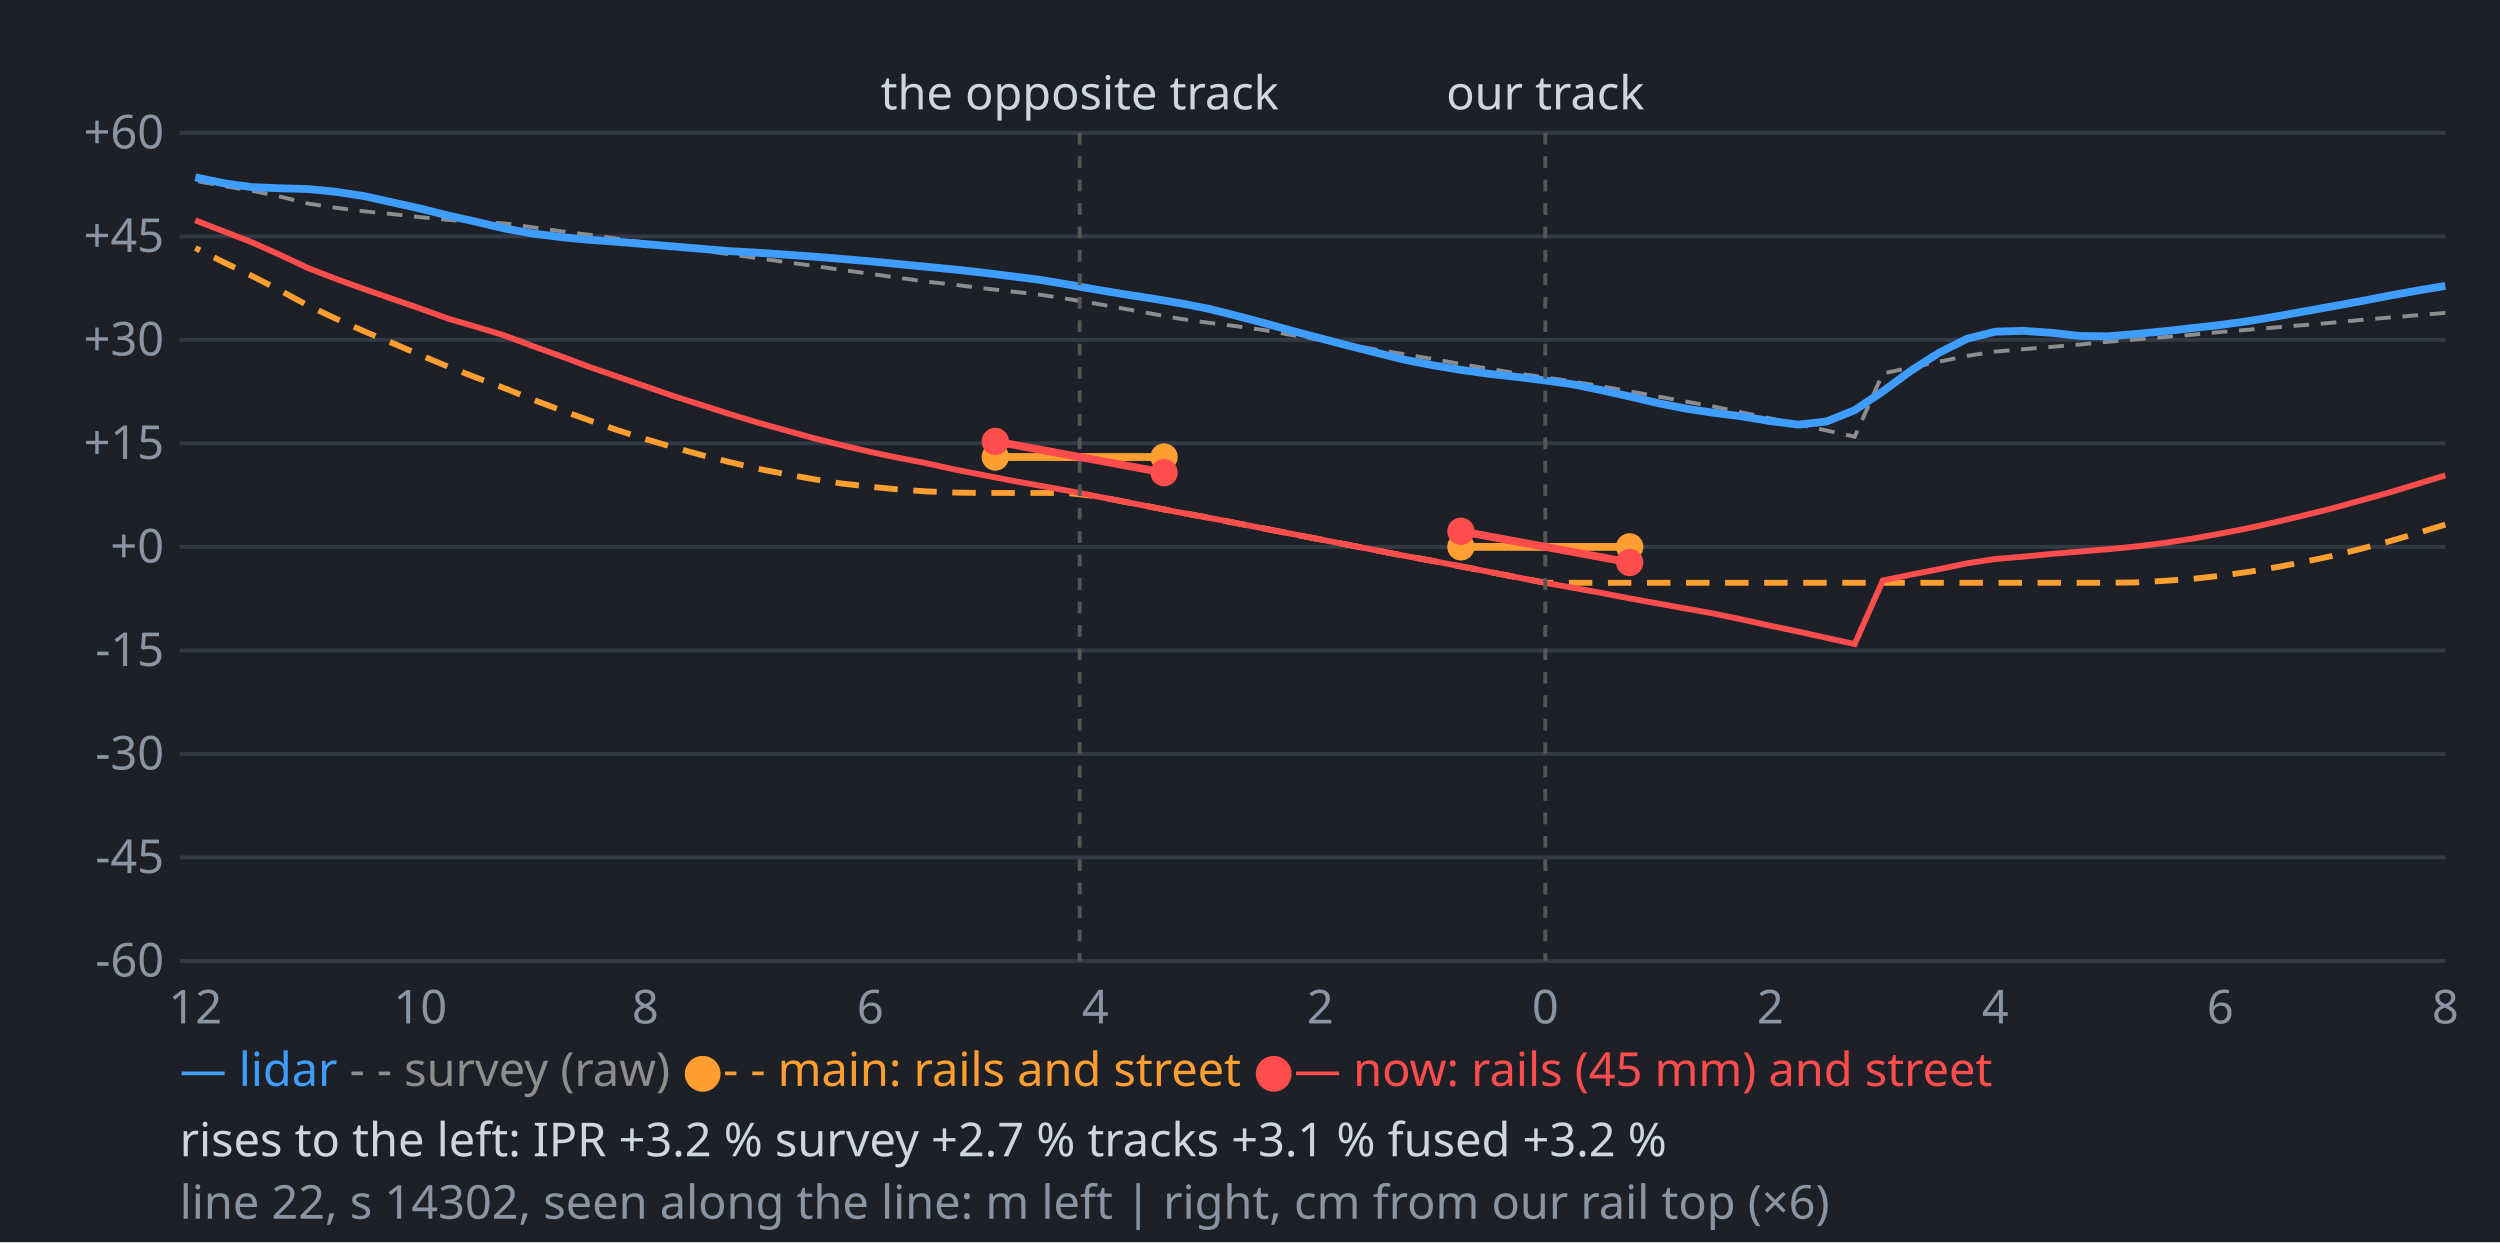
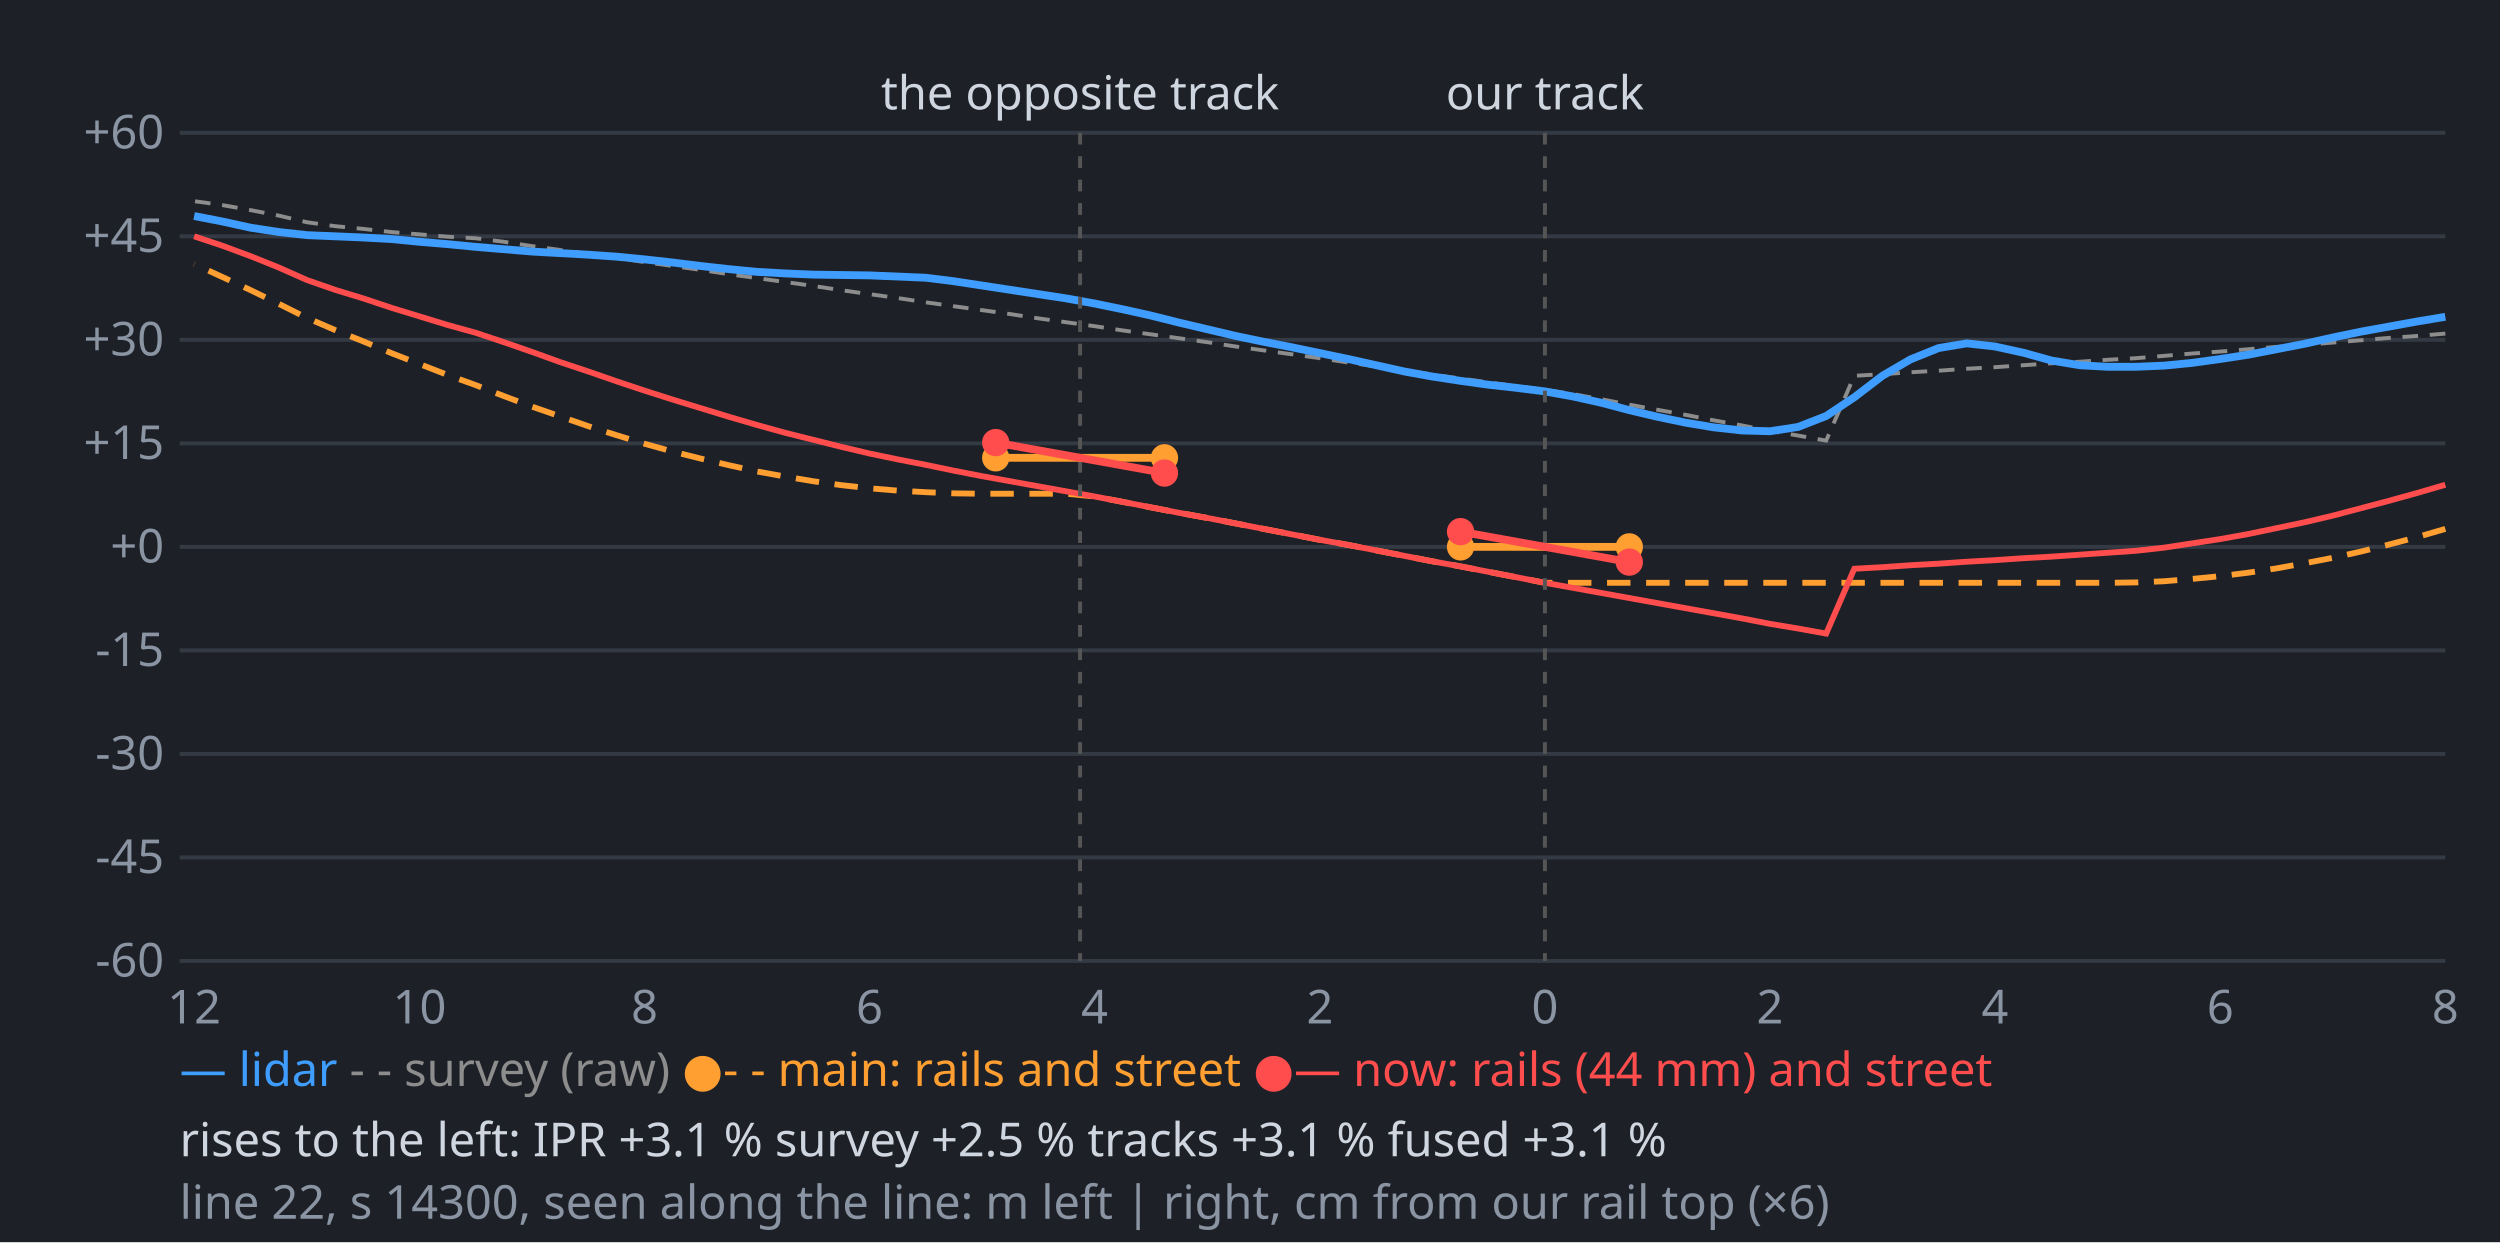
<svg xmlns="http://www.w3.org/2000/svg" viewBox="0 0 640 318" font-family="sans-serif" font-size="12">
  <rect width="640" height="318" fill="#1d2127" />
  <line x1="46" x2="626" y1="246.0" y2="246.0" stroke="#333a44" />
  <text x="42" y="250.0" fill="#8a94a3" text-anchor="end">-60</text>
  <line x1="46" x2="626" y1="219.5" y2="219.5" stroke="#333a44" />
  <text x="42" y="223.5" fill="#8a94a3" text-anchor="end">-45</text>
  <line x1="46" x2="626" y1="193.0" y2="193.0" stroke="#333a44" />
  <text x="42" y="197.0" fill="#8a94a3" text-anchor="end">-30</text>
  <line x1="46" x2="626" y1="166.5" y2="166.5" stroke="#333a44" />
  <text x="42" y="170.5" fill="#8a94a3" text-anchor="end">-15</text>
  <line x1="46" x2="626" y1="140.0" y2="140.0" stroke="#333a44" />
  <text x="42" y="144.0" fill="#8a94a3" text-anchor="end">+0</text>
  <line x1="46" x2="626" y1="113.5" y2="113.5" stroke="#333a44" />
  <text x="42" y="117.5" fill="#8a94a3" text-anchor="end">+15</text>
  <line x1="46" x2="626" y1="87.0" y2="87.0" stroke="#333a44" />
  <text x="42" y="91.0" fill="#8a94a3" text-anchor="end">+30</text>
  <line x1="46" x2="626" y1="60.5" y2="60.5" stroke="#333a44" />
  <text x="42" y="64.5" fill="#8a94a3" text-anchor="end">+45</text>
  <line x1="46" x2="626" y1="34.0" y2="34.0" stroke="#333a44" />
  <text x="42" y="38.0" fill="#8a94a3" text-anchor="end">+60</text>
  <text x="626.0" y="262" fill="#8a94a3" text-anchor="middle">8</text>
  <text x="568.4" y="262" fill="#8a94a3" text-anchor="middle">6</text>
-   <text x="510.8" y="262" fill="#8a94a3" text-anchor="middle">4</text>
-   <text x="453.2" y="262" fill="#8a94a3" text-anchor="middle">2</text>
-   <text x="395.6" y="262" fill="#8a94a3" text-anchor="middle">0</text>
-   <text x="338.0" y="262" fill="#8a94a3" text-anchor="middle">2</text>
-   <text x="280.4" y="262" fill="#8a94a3" text-anchor="middle">4</text>
-   <text x="222.8" y="262" fill="#8a94a3" text-anchor="middle">6</text>
-   <text x="165.2" y="262" fill="#8a94a3" text-anchor="middle">8</text>
-   <text x="107.6" y="262" fill="#8a94a3" text-anchor="middle">10</text>
-   <text x="50.0" y="262" fill="#8a94a3" text-anchor="middle">12</text>
-   <polyline fill="none" stroke="#8d8d8d" stroke-width="1" stroke-dasharray="4 3" points="626.0,80.1 618.8,80.7 611.6,81.3 604.4,81.9 597.2,82.6 590.0,83.2 582.8,83.8 575.6,84.4 568.4,85.0 561.2,85.7 554.0,86.3 546.8,86.9 539.6,87.5 532.4,88.2 525.2,88.8 518.0,89.4 510.8,90.0 503.6,91.1 496.4,92.6 489.2,94.1 482.0,95.6 474.8,111.8 467.6,110.2 460.4,108.7 453.2,107.1 446.0,105.6 438.8,104.1 431.6,102.8 424.4,101.5 417.2,100.2 410.0,98.9 402.8,97.7 395.6,96.6 388.4,95.6 381.2,94.4 374.0,93.2 366.8,91.9 359.6,90.7 352.4,89.5 345.2,88.2 338.0,87.0 330.8,85.8 323.6,84.5 316.4,83.5 309.2,82.6 302.0,81.6 294.8,80.3 287.6,79.0 280.4,77.7 273.2,76.5 266.0,75.4 258.8,74.6 251.6,73.8 244.4,72.9 237.2,72.1 230.0,71.1 222.8,70.1 215.6,69.1 208.4,68.1 201.2,67.1 194.0,66.1 186.8,65.1 179.6,64.1 172.4,63.1 165.2,62.1 158.0,61.1 150.8,60.1 143.6,59.2 136.4,58.2 129.2,57.2 122.0,56.8 114.8,56.3 107.6,55.6 100.4,54.8 93.2,54.1 86.0,53.2 78.8,52.1 71.6,50.3 64.4,48.8 57.2,47.6 50.0,46.3" />
-   <polyline fill="none" stroke="#3e9dff" stroke-width="2" points="626.0,73.2 618.8,74.4 611.6,75.7 604.4,77.1 597.2,78.4 590.0,79.7 582.8,81.0 575.6,82.2 568.4,83.2 561.2,84.0 554.0,84.8 546.8,85.5 539.6,86.1 532.4,86.0 525.2,85.2 518.0,84.7 510.8,84.9 503.6,86.7 496.4,90.3 489.2,94.9 482.0,100.2 474.8,105.0 467.6,107.9 460.4,108.7 453.2,107.8 446.0,106.6 438.8,105.7 431.6,104.6 424.4,103.2 417.2,101.5 410.0,99.9 402.8,98.4 395.6,97.4 388.4,96.5 381.2,95.7 374.0,94.7 366.8,93.5 359.6,92.1 352.4,90.3 345.2,88.5 338.0,86.6 330.8,84.7 323.6,82.7 316.4,80.8 309.2,79.0 302.0,77.6 294.8,76.4 287.6,75.3 280.4,74.1 273.2,72.8 266.0,71.6 258.8,70.7 251.6,69.8 244.4,69.0 237.2,68.3 230.0,67.6 222.8,66.9 215.6,66.3 208.4,65.7 201.2,65.2 194.0,64.7 186.8,64.3 179.6,63.7 172.4,63.1 165.2,62.5 158.0,61.9 150.8,61.4 143.6,60.7 136.4,59.8 129.2,58.5 122.0,56.8 114.8,55.2 107.6,53.4 100.4,51.8 93.2,50.2 86.0,49.1 78.8,48.4 71.6,48.2 64.4,47.9 57.2,46.9 50.0,45.4" />
-   <polyline fill="none" stroke="#ff9e31" stroke-width="1.5" stroke-dasharray="6 4" points="626.0,134.3 618.8,136.5 611.6,138.6 604.4,140.5 597.2,142.3 590.0,143.8 582.8,145.2 575.6,146.4 568.4,147.4 561.2,148.2 554.0,148.7 546.8,149.1 539.6,149.2 532.4,149.2 525.2,149.2 518.0,149.2 510.8,149.2 503.6,149.2 496.4,149.2 489.2,149.2 482.0,149.2 474.8,149.2 467.6,149.2 460.4,149.2 453.2,149.2 446.0,149.2 438.8,149.2 431.6,149.2 424.4,149.2 417.2,149.2 410.0,149.2 402.8,149.2 395.6,149.2 388.4,147.8 381.2,146.4 374.0,145.0 366.8,143.6 359.6,142.3 352.4,140.9 345.2,139.5 338.0,138.1 330.8,136.7 323.6,135.3 316.4,133.9 309.2,132.5 302.0,131.2 294.8,129.8 287.6,128.4 280.4,127.0 273.2,126.2 266.0,126.2 258.8,126.2 251.6,126.2 244.4,126.1 237.2,125.8 230.0,125.3 222.8,124.6 215.6,123.8 208.4,122.7 201.2,121.4 194.0,120.0 186.8,118.3 179.6,116.5 172.4,114.5 165.2,112.4 158.0,110.1 150.8,107.6 143.6,105.0 136.4,102.3 129.2,99.4 122.0,96.7 114.8,93.9 107.6,90.9 100.4,87.8 93.2,84.8 86.0,81.6 78.8,78.2 71.6,74.3 64.4,70.6 57.2,67.1 50.0,63.5" />
-   <polyline fill="none" stroke="#ff4d4d" stroke-width="1.5" points="626.0,121.7 618.8,123.9 611.6,126.1 604.4,128.1 597.2,130.1 590.0,131.9 582.8,133.6 575.6,135.2 568.4,136.6 561.2,137.9 554.0,139.0 546.8,139.9 539.6,140.6 532.4,141.2 525.2,141.8 518.0,142.5 510.8,143.1 503.6,144.2 496.4,145.7 489.2,147.1 482.0,148.6 474.8,164.9 467.6,163.3 460.4,161.7 453.2,160.2 446.0,158.6 438.8,157.1 431.6,155.8 424.4,154.5 417.2,153.2 410.0,151.8 402.8,150.5 395.6,149.2 388.4,147.8 381.2,146.4 374.0,145.0 366.8,143.6 359.6,142.3 352.4,140.9 345.2,139.5 338.0,138.1 330.8,136.7 323.6,135.3 316.4,133.9 309.2,132.5 302.0,131.2 294.8,129.8 287.6,128.4 280.4,127.0 273.2,125.6 266.0,124.3 258.8,123.0 251.6,121.6 244.4,120.2 237.2,118.6 230.0,117.2 222.8,115.7 215.6,114.0 208.4,112.2 201.2,110.2 194.0,108.2 186.8,106.0 179.6,103.7 172.4,101.4 165.2,98.9 158.0,96.4 150.8,93.9 143.6,91.2 136.4,88.6 129.2,85.9 122.0,83.7 114.8,81.6 107.6,79.0 100.4,76.5 93.2,74.0 86.0,71.4 78.8,68.6 71.6,65.2 64.4,62.0 57.2,59.2 50.0,56.4" />
-   <line x1="395.6" x2="395.6" y1="34" y2="246" stroke="#555" stroke-dasharray="3 3" />
-   <text x="395.6" y="28" fill="#cfd6df" text-anchor="middle">our track</text>
-   <line x1="374.0" y1="140.0" x2="417.2" y2="140.0" stroke="#ff9e31" stroke-width="2" />
-   <circle cx="374.0" cy="140.0" r="3.5" fill="#ff9e31" />
-   <circle cx="417.2" cy="140.0" r="3.5" fill="#ff9e31" />
-   <line x1="374.0" y1="136.0" x2="417.2" y2="144.0" stroke="#ff4d4d" stroke-width="2" />
-   <circle cx="374.0" cy="136.0" r="3.5" fill="#ff4d4d" />
-   <circle cx="417.2" cy="144.0" r="3.5" fill="#ff4d4d" />
-   <line x1="276.4" x2="276.4" y1="34" y2="246" stroke="#555" stroke-dasharray="3 3" />
-   <text x="276.4" y="28" fill="#cfd6df" text-anchor="middle">the opposite track</text>
-   <line x1="254.8" y1="117.0" x2="298.0" y2="117.0" stroke="#ff9e31" stroke-width="2" />
-   <circle cx="254.8" cy="117.0" r="3.5" fill="#ff9e31" />
-   <circle cx="298.0" cy="117.0" r="3.5" fill="#ff9e31" />
-   <line x1="254.8" y1="113.0" x2="298.0" y2="121.0" stroke="#ff4d4d" stroke-width="2" />
-   <circle cx="254.8" cy="113.0" r="3.5" fill="#ff4d4d" />
-   <circle cx="298.0" cy="121.0" r="3.5" fill="#ff4d4d" />
+   <text x="510.7" y="262" fill="#8a94a3" text-anchor="middle">4</text>
+   <text x="453.1" y="262" fill="#8a94a3" text-anchor="middle">2</text>
+   <text x="395.5" y="262" fill="#8a94a3" text-anchor="middle">0</text>
+   <text x="337.9" y="262" fill="#8a94a3" text-anchor="middle">2</text>
+   <text x="280.2" y="262" fill="#8a94a3" text-anchor="middle">4</text>
+   <text x="222.6" y="262" fill="#8a94a3" text-anchor="middle">6</text>
+   <text x="165.0" y="262" fill="#8a94a3" text-anchor="middle">8</text>
+   <text x="107.4" y="262" fill="#8a94a3" text-anchor="middle">10</text>
+   <text x="49.7" y="262" fill="#8a94a3" text-anchor="middle">12</text>
+   <polyline fill="none" stroke="#8d8d8d" stroke-width="1" stroke-dasharray="4 3" points="626.0,85.4 618.8,86.0 611.6,86.5 604.4,87.1 597.2,87.7 590.0,88.3 582.8,88.8 575.6,89.4 568.4,90.0 561.2,90.5 554.0,91.1 546.8,91.7 539.6,92.1 532.4,92.6 525.2,93.0 518.0,93.5 510.7,94.0 503.5,94.4 496.3,94.9 489.1,95.3 481.9,95.8 474.7,96.2 467.5,112.8 460.3,111.5 453.1,110.3 445.9,108.9 438.7,107.6 431.5,106.2 424.3,104.9 417.1,103.6 409.9,102.2 402.7,100.9 395.5,99.8 388.3,98.9 381.1,97.9 373.9,96.9 366.7,95.9 359.5,94.8 352.3,93.8 345.1,92.8 337.9,91.7 330.7,90.7 323.5,89.7 316.3,88.7 309.1,87.6 301.9,86.6 294.7,85.6 287.5,84.6 280.2,83.5 273.0,82.5 265.8,81.5 258.6,80.4 251.4,79.4 244.2,78.4 237.0,77.4 229.8,76.3 222.6,75.3 215.4,74.3 208.2,73.2 201.0,72.2 193.8,71.2 186.6,70.2 179.4,69.1 172.2,68.1 165.0,67.1 157.8,66.0 150.6,65.0 143.4,64.0 136.2,63.0 129.0,61.9 121.8,61.0 114.6,60.6 107.4,60.0 100.2,59.4 93.0,58.6 85.8,57.9 78.6,56.9 71.4,55.2 64.2,53.8 56.9,52.5 49.7,51.5" />
+   <polyline fill="none" stroke="#3e9dff" stroke-width="2" points="626.0,81.1 618.8,82.3 611.6,83.6 604.4,84.9 597.2,86.4 590.0,88.0 582.8,89.4 575.6,90.8 568.4,91.9 561.2,92.9 554.0,93.6 546.8,93.9 539.6,93.9 532.4,93.5 525.2,92.3 518.0,90.3 510.7,88.7 503.5,87.9 496.3,89.1 489.1,92.0 481.9,96.2 474.7,101.7 467.5,106.5 460.3,109.3 453.1,110.4 445.9,110.2 438.7,109.4 431.5,108.2 424.3,106.7 417.1,105.0 409.9,103.1 402.7,101.5 395.5,100.2 388.3,99.3 381.1,98.5 373.9,97.5 366.7,96.4 359.5,95.1 352.3,93.5 345.1,91.9 337.9,90.4 330.7,88.9 323.5,87.5 316.3,86.0 309.1,84.3 301.9,82.6 294.7,80.8 287.5,79.2 280.2,77.7 273.0,76.4 265.8,75.3 258.6,74.2 251.4,73.1 244.2,72.0 237.0,71.1 229.8,70.8 222.6,70.5 215.4,70.4 208.2,70.3 201.0,70.0 193.8,69.6 186.6,68.9 179.4,68.1 172.2,67.2 165.0,66.4 157.8,65.7 150.6,65.2 143.4,64.8 136.2,64.4 129.0,63.8 121.8,63.2 114.6,62.5 107.4,61.9 100.2,61.2 93.0,60.8 85.8,60.5 78.6,60.2 71.4,59.4 64.2,58.3 56.9,56.7 49.7,55.3" />
+   <polyline fill="none" stroke="#ff9e31" stroke-width="1.5" stroke-dasharray="6 4" points="626.0,135.4 618.8,137.5 611.6,139.4 604.4,141.2 597.2,142.8 590.0,144.2 582.8,145.5 575.6,146.6 568.4,147.5 561.2,148.2 554.0,148.8 546.8,149.1 539.6,149.2 532.4,149.2 525.2,149.2 518.0,149.2 510.7,149.2 503.5,149.2 496.3,149.2 489.1,149.2 481.9,149.2 474.7,149.2 467.5,149.2 460.3,149.2 453.1,149.2 445.9,149.2 438.7,149.2 431.5,149.2 424.3,149.2 417.1,149.2 409.9,149.2 402.7,149.2 395.5,149.2 388.3,147.8 381.1,146.4 373.9,145.0 366.7,143.7 359.5,142.3 352.3,140.9 345.1,139.5 337.9,138.2 330.7,136.8 323.5,135.4 316.3,134.0 309.1,132.6 301.9,131.3 294.7,129.9 287.5,128.5 280.2,127.1 273.0,126.4 265.8,126.4 258.6,126.4 251.4,126.4 244.2,126.3 237.0,126.0 229.8,125.6 222.6,125.0 215.4,124.2 208.2,123.2 201.0,122.0 193.8,120.7 186.6,119.1 179.4,117.4 172.2,115.6 165.0,113.6 157.8,111.4 150.6,109.1 143.4,106.6 136.2,104.1 129.0,101.4 121.8,98.6 114.6,96.0 107.4,93.2 100.2,90.4 93.0,87.4 85.8,84.5 78.6,81.4 71.4,77.8 64.2,74.3 56.9,70.9 49.7,67.6" />
+   <polyline fill="none" stroke="#ff4d4d" stroke-width="1.5" points="626.0,124.1 618.8,126.2 611.6,128.2 604.4,130.1 597.2,132.0 590.0,133.7 582.8,135.2 575.6,136.7 568.4,138.0 561.2,139.1 554.0,140.2 546.8,141.0 539.6,141.5 532.4,142.0 525.2,142.5 518.0,142.9 510.7,143.4 503.5,143.8 496.3,144.3 489.1,144.7 481.9,145.2 474.7,145.6 467.5,162.2 460.3,160.9 453.1,159.7 445.9,158.3 438.7,157.0 431.5,155.7 424.3,154.4 417.1,153.1 409.9,151.8 402.7,150.5 395.5,149.2 388.3,147.8 381.1,146.4 373.9,145.0 366.7,143.7 359.5,142.3 352.3,140.9 345.1,139.5 337.9,138.2 330.7,136.8 323.5,135.4 316.3,134.0 309.1,132.6 301.9,131.3 294.7,129.9 287.5,128.5 280.2,127.1 273.0,125.8 265.8,124.5 258.6,123.2 251.4,121.9 244.2,120.5 237.0,119.0 229.8,117.6 222.6,116.1 215.4,114.4 208.2,112.6 201.0,110.8 193.8,108.8 186.6,106.7 179.4,104.5 172.2,102.3 165.0,100.0 157.8,97.6 150.6,95.1 143.4,92.7 136.2,90.1 129.0,87.6 121.8,85.2 114.6,83.2 107.4,81.0 100.2,78.8 93.0,76.4 85.8,74.2 78.6,71.7 71.4,68.5 64.2,65.6 56.9,62.9 49.7,60.5" />
+   <line x1="395.5" x2="395.5" y1="34" y2="246" stroke="#555" stroke-dasharray="3 3" />
+   <text x="395.5" y="28" fill="#cfd6df" text-anchor="middle">our track</text>
+   <line x1="373.9" y1="140.0" x2="417.1" y2="140.0" stroke="#ff9e31" stroke-width="2" />
+   <circle cx="373.9" cy="140.0" r="3.5" fill="#ff9e31" />
+   <circle cx="417.1" cy="140.0" r="3.5" fill="#ff9e31" />
+   <line x1="373.9" y1="136.1" x2="417.1" y2="143.9" stroke="#ff4d4d" stroke-width="2" />
+   <circle cx="373.9" cy="136.1" r="3.5" fill="#ff4d4d" />
+   <circle cx="417.1" cy="143.9" r="3.5" fill="#ff4d4d" />
+   <line x1="276.5" x2="276.5" y1="34" y2="246" stroke="#555" stroke-dasharray="3 3" />
+   <text x="276.5" y="28" fill="#cfd6df" text-anchor="middle">the opposite track</text>
+   <line x1="254.9" y1="117.2" x2="298.1" y2="117.2" stroke="#ff9e31" stroke-width="2" />
+   <circle cx="254.9" cy="117.2" r="3.5" fill="#ff9e31" />
+   <circle cx="298.1" cy="117.2" r="3.5" fill="#ff9e31" />
+   <line x1="254.9" y1="113.3" x2="298.1" y2="121.1" stroke="#ff4d4d" stroke-width="2" />
+   <circle cx="254.9" cy="113.3" r="3.5" fill="#ff4d4d" />
+   <circle cx="298.1" cy="121.1" r="3.5" fill="#ff4d4d" />
  <text x="46" y="278" fill="#cfd6df">
    <tspan fill="#3e9dff">— lidar</tspan>
    <tspan fill="#8d8d8d">- - survey (raw)</tspan>
    <tspan fill="#ff9e31">●- - main: rails and street</tspan>
-     <tspan fill="#ff4d4d">●— now: rails (45 mm) and street</tspan>
+     <tspan fill="#ff4d4d">●— now: rails (44 mm) and street</tspan>
  </text>
-   <text x="46" y="312" fill="#8a94a3">line 22, s 14302, seen along the line: m left | right, cm from our rail top (×6)</text>
-   <text x="46" y="296" fill="#cfd6df">rises to the left: IPR +3.2 %  survey +2.7 %  tracks +3.1 %  fused +3.2 %</text>
+   <text x="46" y="312" fill="#8a94a3">line 22, s 14300, seen along the line: m left | right, cm from our rail top (×6)</text>
+   <text x="46" y="296" fill="#cfd6df">rises to the left: IPR +3.1 %  survey +2.5 %  tracks +3.1 %  fused +3.1 %</text>
</svg>
